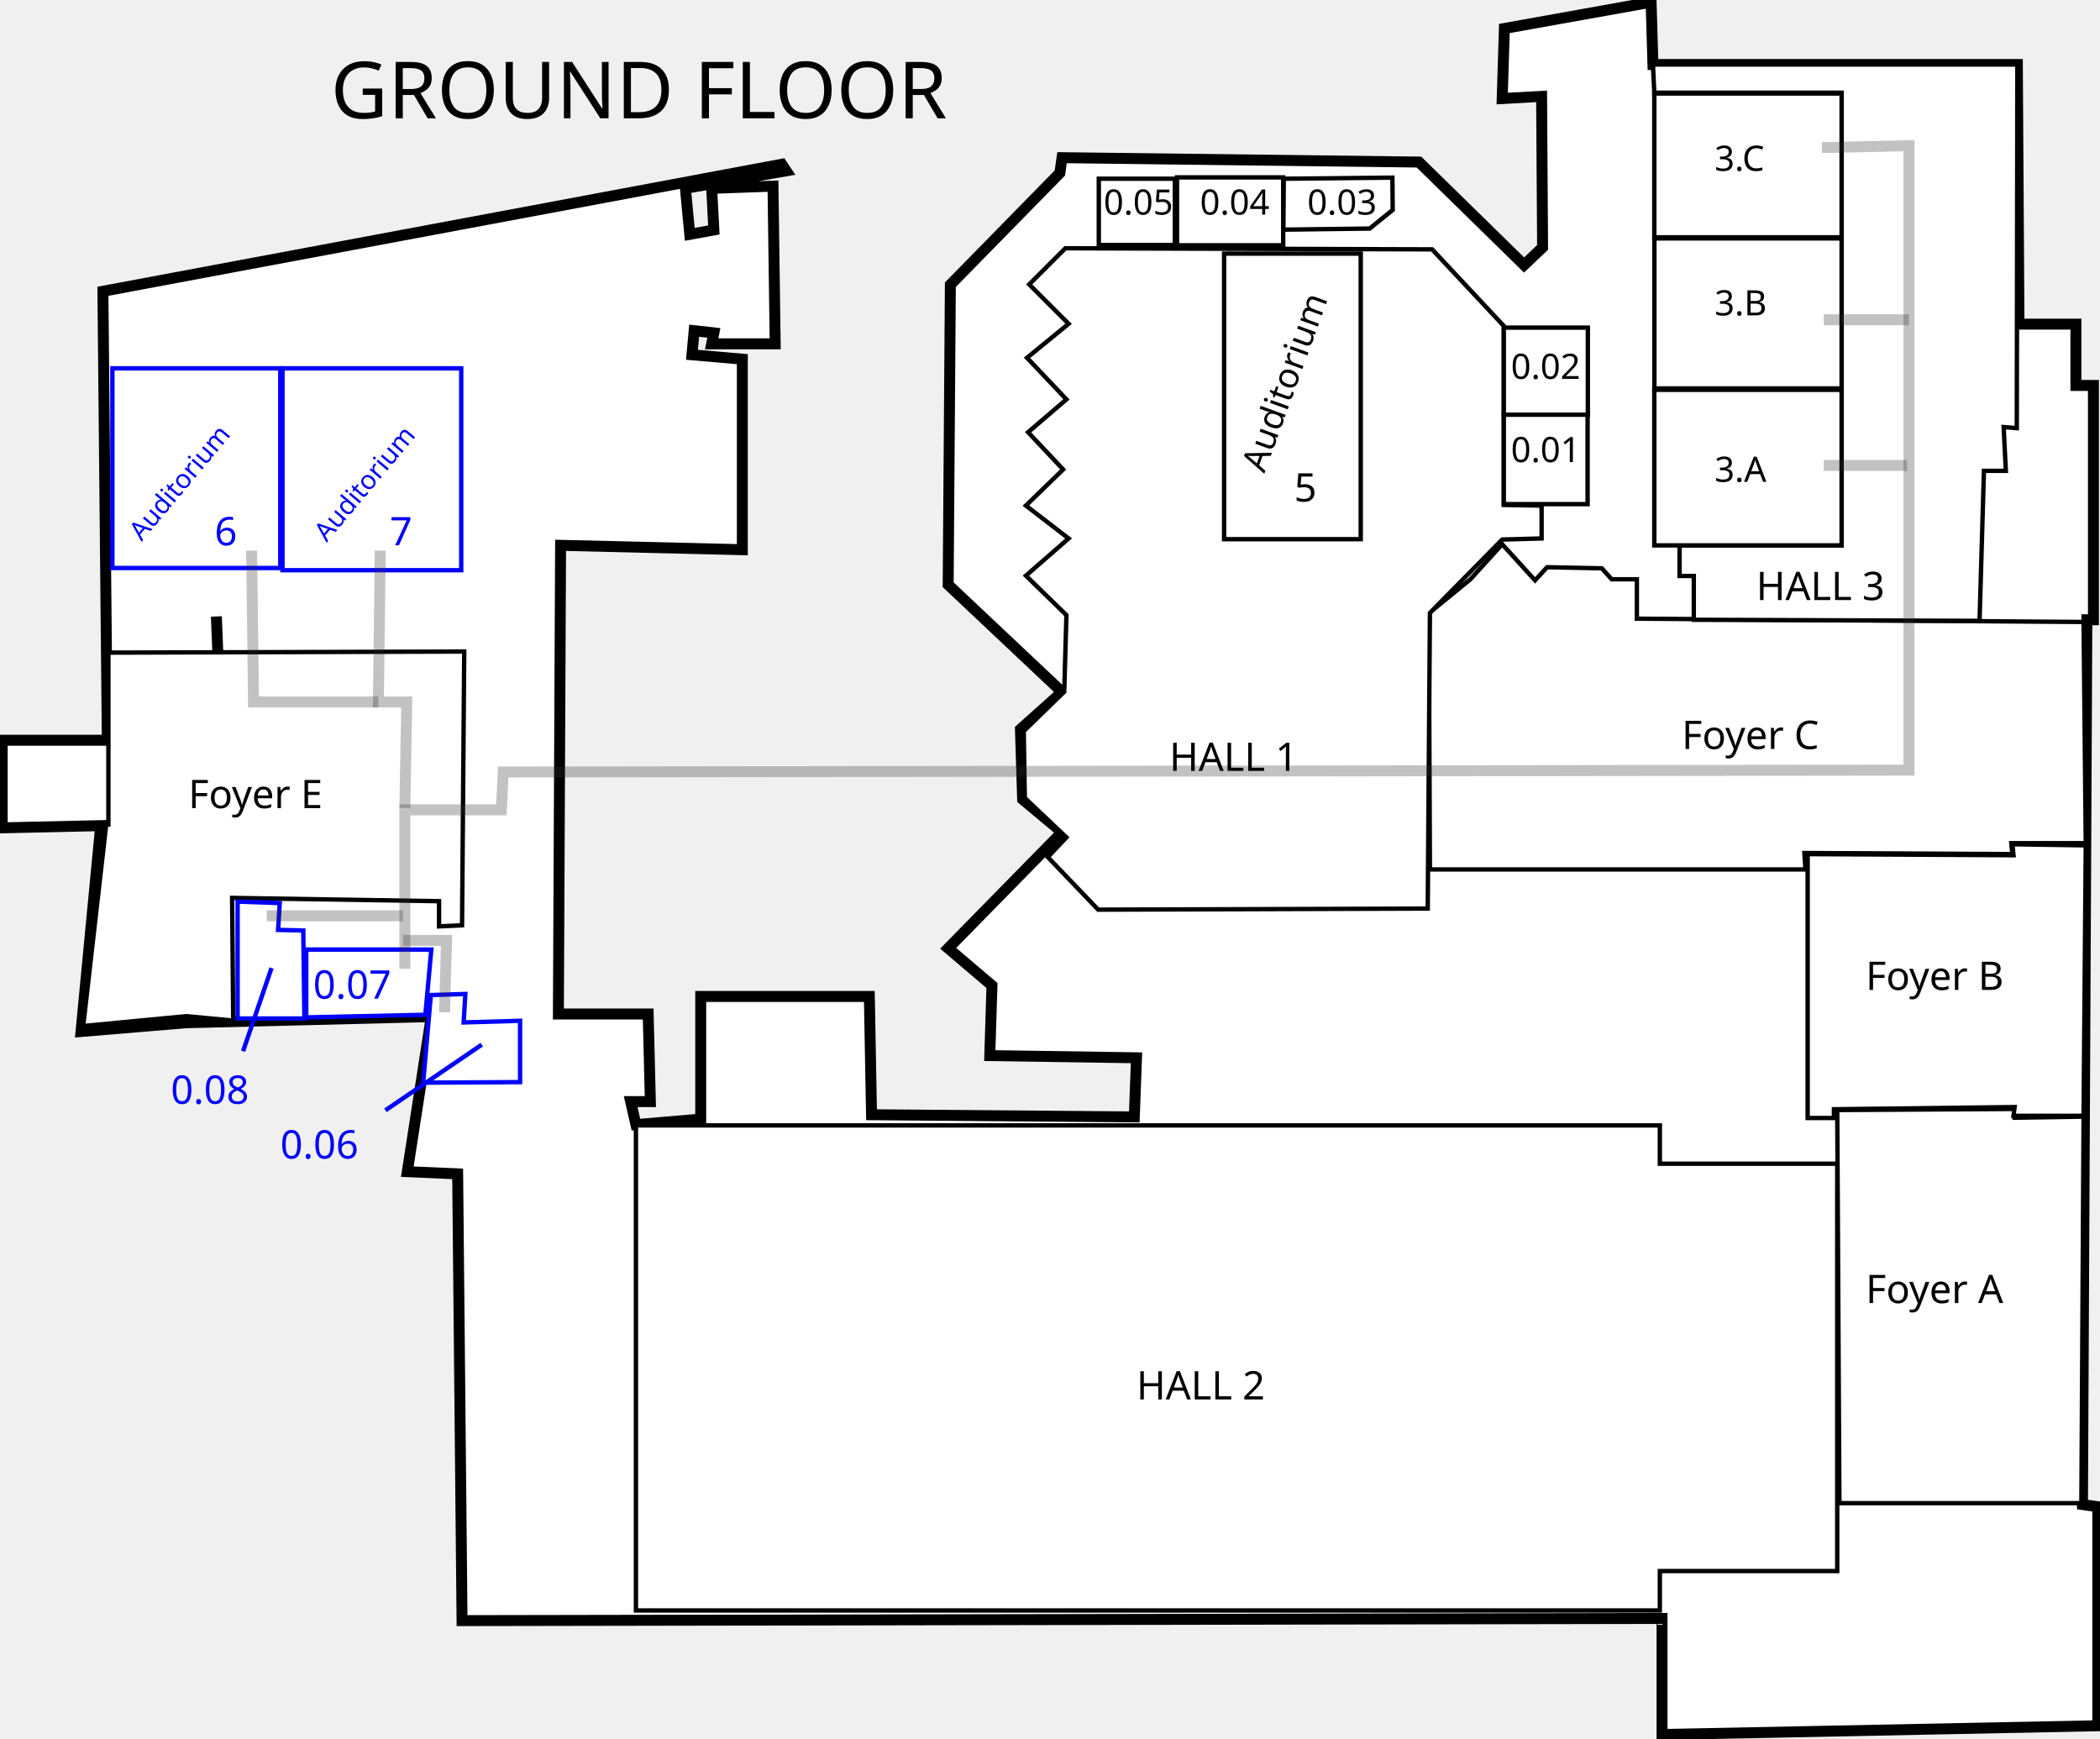
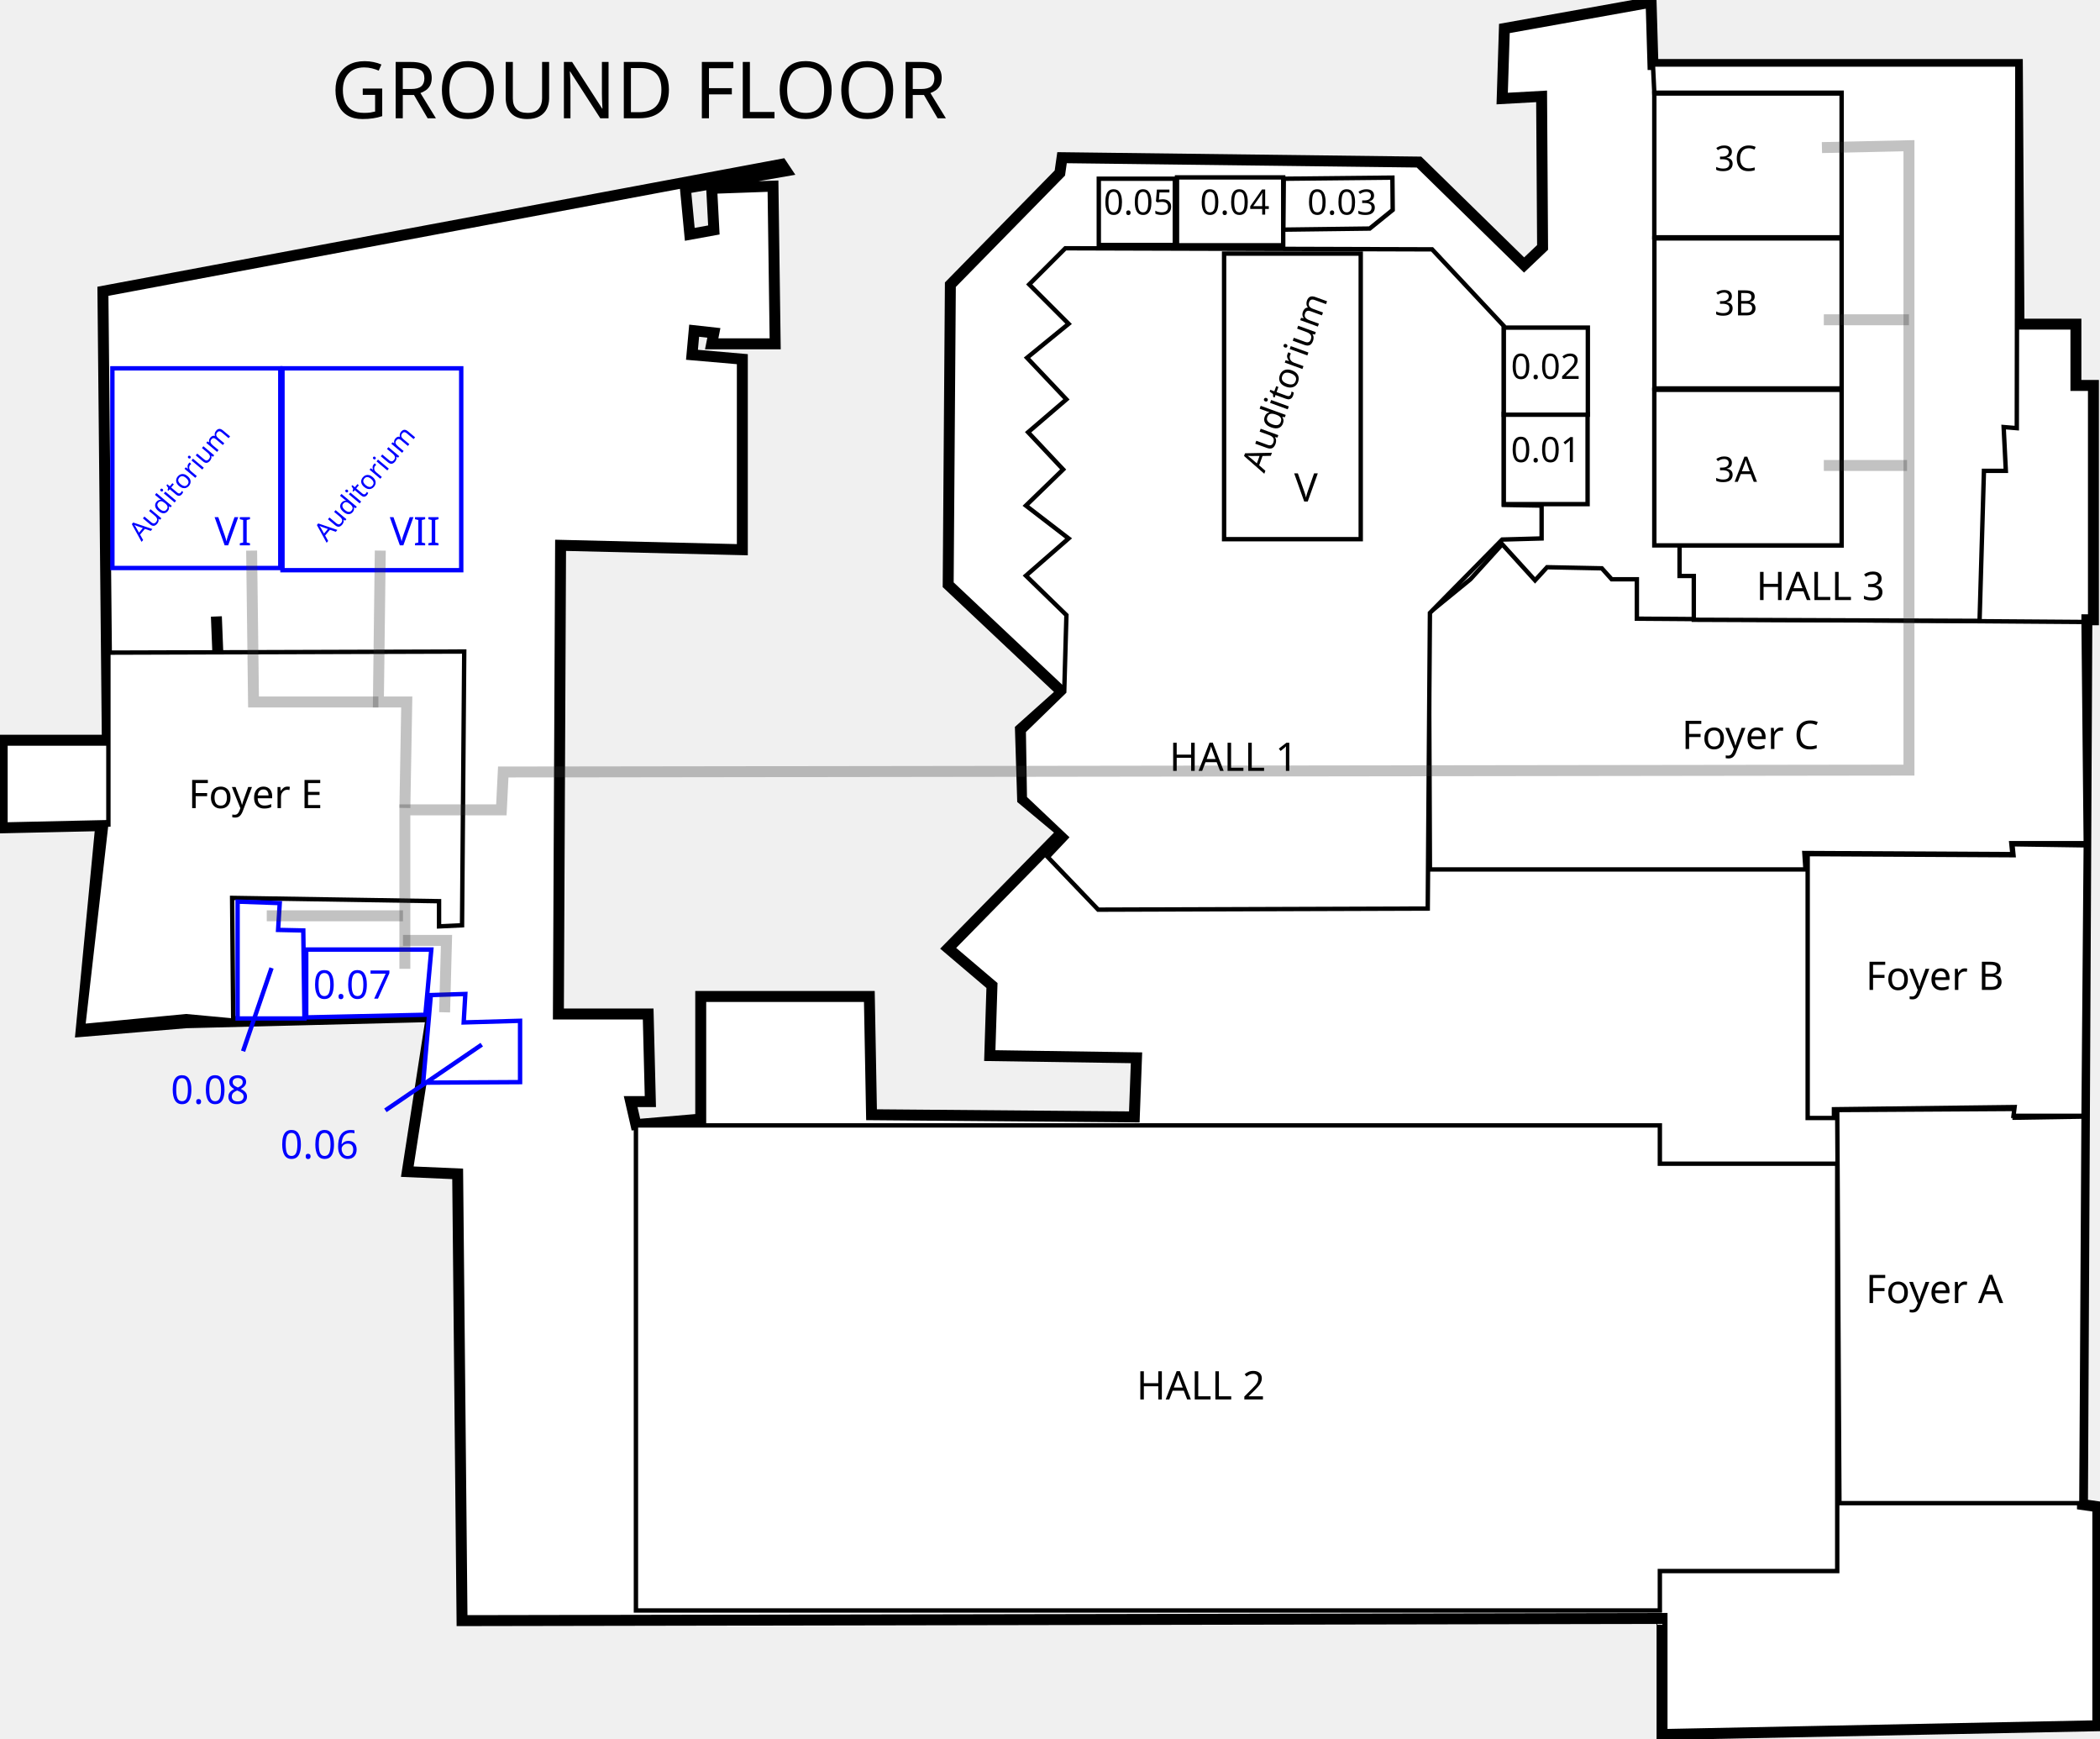
<svg xmlns="http://www.w3.org/2000/svg" viewBox="0 0 959 794" id="ground_floor">
  <style>
    rect, path { fill:white; stroke:#000000; stroke-width: 2px;}
    text { font-size: 16px; font-family: sans-serif;}
    text.w3c, text.bigger { font-size: 1.5em; }
    text.w3c { fill: blue; }
    line.w3c, rect.w3c, path.w3c { stroke:blue; stroke-width: 2px;}
    #walkpaths path { fill: none; stroke: rgba(50, 50, 50, 0.3); stroke-width: 5px }
    #building path { stroke-width: 5px; }
  </style>
  <g transform="translate(-112,-141)" id="building">
    <path d="m 159,274 2,205 -48,0 0,40 45,-1 -9,94 48,-4 111.965,-2.803 L 298,676 l 23,1 2,204 548,-1 0,53 199,-4 0,-100 -7,-1 2,-404 3,0 0,-107 -8,0 0,-28 -26,0 -0.742,-118.539 -166.415,0 L 866,142 l -67,12 -1,32 18,-1 0.447,68.968 -8.447,8.032 -48,-47 -163,-2 -1,7 -50,51 -1,137 52,49 -19,17 1,32 18,15 -52,53 20,17 -1,32 67,1 -1,27 -120,-1 -1,-54 -77,0 0,56 -29.591,2.516 0,0 0,0 L 400,644 l 9,0 -1,-40 -41,0 1,-214 83,2 0,-87 -23,-2 1,-11 9,1 -1,5 29,0 -1,-72 -28,1 1,19 -11,2 -2,-21 46,-8 -2,-3 z" id="ground_building" />
    <path id="building_part" d="m 210.812,422.487 1.728,43.199 42.335,0 0,-7.776" />
  </g>
  <g transform="translate(-112,-141)" id="foyers">
    <path d="m 951,647.862 1,179.5 110.5,0 1,-176.5 -31.5,0.5 0,-4 z" id="foyera" />
    <path d="m 937.5,531 94,0.5 -0.5,-5 33.5,0.5 -1,123.5 -32,0 0.5,-4 -82.5,1 0,4 -12,0 z" id="foyerb" />
    <path d="m 765,538 171.5,0 -0.5,-7.5 95,0.5 -0.5,-5 34,0 -1,-101 -204,-1.5 0,-18 -11.5,0 -4.5,-5 -25,-0.5 -5.5,6 -15,-16.5 -14.5,16 -19,15.5 z" id="foyerc" />
    <path d="m 161.5,439 162.5,-0.5 -1,125 -10.5,0.5 0,-11.5 -94.5,-1.5 0.5,56 -21.5,-2 -47,4.5 10.5,-92 1,0 z" id="foyere" />
  </g>
  <g transform="translate(-112,-141)" id="halls">
    <path d="m 766,254.862 -167.5,-0.5 -16.5,16.5 18,18 -19,15.5 18,19 -17.5,15 16,17 -17,16.5 19.5,15 -19.5,17 18.5,18 -1,35 -18.5,18 0.5,30.5 19,18 -8.5,9 23,24 150.5,-0.5 1,-135 33,-33.5 18,-0.5 0,-15 -17.259,-0.306 0,-81.715 z" id="hall1" />
    <path d="m 402.408,654.879 0,221.484 467.592,0 0,-18 81,0 0,-0.002 0,-185.998 -81,0 0,-17.484 -467.592,0 z" id="hall2" />
    <path d="m 879,404 6.5,0 0,20 130.5,0.5 2,-68.5 10,0 -1,-20 6,0.5 0.259,-166.039 -166.415,0 0.622,12.871 85.543,0 0,206.702 L 879,390 Z" id="hall3" />
  </g>
  <g transform="translate(-112,-141)" id="auditorium">
    <rect id="auditorium5" width="62.4" height="130.4" x="671" y="256.8" />
    <rect id="auditorium6" class="w3c" width="76.677" height="91.178" x="163.323" y="309.184" />
    <rect id="auditorium7" class="w3c" width="81.628" height="92.178" x="241" y="309.184" />
  </g>
  <g transform="translate(-112,-141)" id="rooms">
    <rect id="room3a" width="85.534" height="71.034" x="867.466" y="319" />
    <rect id="room3b" width="85.5" height="68.5" x="867.5" y="249.862" />
    <rect id="room3c" width="85.534" height="65.668" x="867.466" y="183.694" />
    <rect id="room001" width="38.259" height="41.194" x="798.741" y="330" />
    <rect id="room002" width="38.368" height="39.771" x="798.75" y="290.591" />
    <path id="room003" d="m 747.867,222.108 -49.617,0.504 -0.25,23.25 39.5,-0.5 10.5,-8.5 z" />
    <rect id="room004" width="48.5" height="31" x="649.5" y="222" />
    <rect id="room005" width="34.715" height="30.254" x="613.785" y="222.608" />
    <path id="room006" class="w3c" d="m 349.5,635.112 0,-28 -25.75,0.75 0.75,-13 -15.75,0.5 -3.5,40 z" />
    <path id="room007" class="w3c" d="m 308.965,574.582 -57.114,0 0,30.977 54.4,-1.198 z" />
    <path id="room008" class="w3c" d="m 220.508,552.692 0,53.352 30.511,0 -0.52,-40.181 -11.5,-0.25 0.75,-12.25 z" />
  </g>
  <g id="walkpaths">
    <path d="m 832.015,67.391 39.743,-0.864 0,285.114 -641.939,0.864 -0.864,17.28 -44.063,0 0,72.575" />
    <path d="m 121.822,418.168 62.207,0" />
    <path d="m 184.028,429.399 19.872,0 -0.864,32.831" />
    <path d="m 184.892,368.921 0.864,-48.383 -12.96,0 0.864,-69.119" />
    <path d="m 114.91,251.419 0.864,69.119 57.023,0" />
    <path d="m 832.879,146.013 38.879,0" />
    <path d="m 832.879,212.54 38.015,0" />
  </g>
  <g transform="translate(-112,-141)" id="labels">
    <text style="font-size:3em;" x="263" y="195">GROUND FLOOR</text>
    <text class="bigger" x="964" y="736">Foyer A</text>
    <text class="bigger" x="964" y="593">Foyer B</text>
    <text class="bigger" x="880" y="483">Foyer C</text>
    <text class="bigger" x="198" y="510">Foyer E</text>
    <text class="bigger" x="646" y="493">HALL 1</text>
    <text class="bigger" x="631" y="780">HALL 2</text>
    <text class="bigger" x="914" y="415">HALL 3</text>
    <g>
      <text transform="rotate(-70)" x="-100" y="770">Auditorium</text>
-       <text class="bigger" x="703" y="370">5</text>
+       <text class="bigger" x="703" y="370">V</text>
    </g>
    <g>
      <text class="w3c" style="font-size: 1em;" transform="rotate(-50)" x="-184" y="385">Auditorium</text>
-       <text class="w3c" x="210" y="390">6</text>
+       <text class="w3c" x="210" y="390">VI</text>
    </g>
    <g>
      <text class="w3c" style="font-size: 1em;" transform="rotate(-50)" x="-130" y="450">Auditorium</text>
-       <text class="w3c" x="290" y="390">7</text>
+       <text class="w3c" x="290" y="390">VII</text>
    </g>
-     <text x="895" y="361">3.A</text>
-     <text x="895" y="285">3.B</text>
-     <text x="895" y="219">3.C</text>
+     <text x="895" y="361">3A</text>
+     <text x="895" y="285">3B</text>
+     <text x="895" y="219">3C</text>
    <text x="802" y="352">0.01</text>
    <text x="802" y="314">0.02</text>
    <text x="709" y="239">0.03</text>
    <text x="660" y="239">0.04</text>
    <text x="616" y="239">0.05</text>
    <text class="w3c" x="240" y="670">0.06</text>
    <line class="w3c" x1="332" y1="618" x2="288" y2="648" />
    <text class="w3c" x="255" y="597">0.07</text>
    <text class="w3c" x="190" y="645">0.08</text>
    <line x1="236" y1="583" x2="223" y2="621" class="w3c" />
  </g>
</svg>
